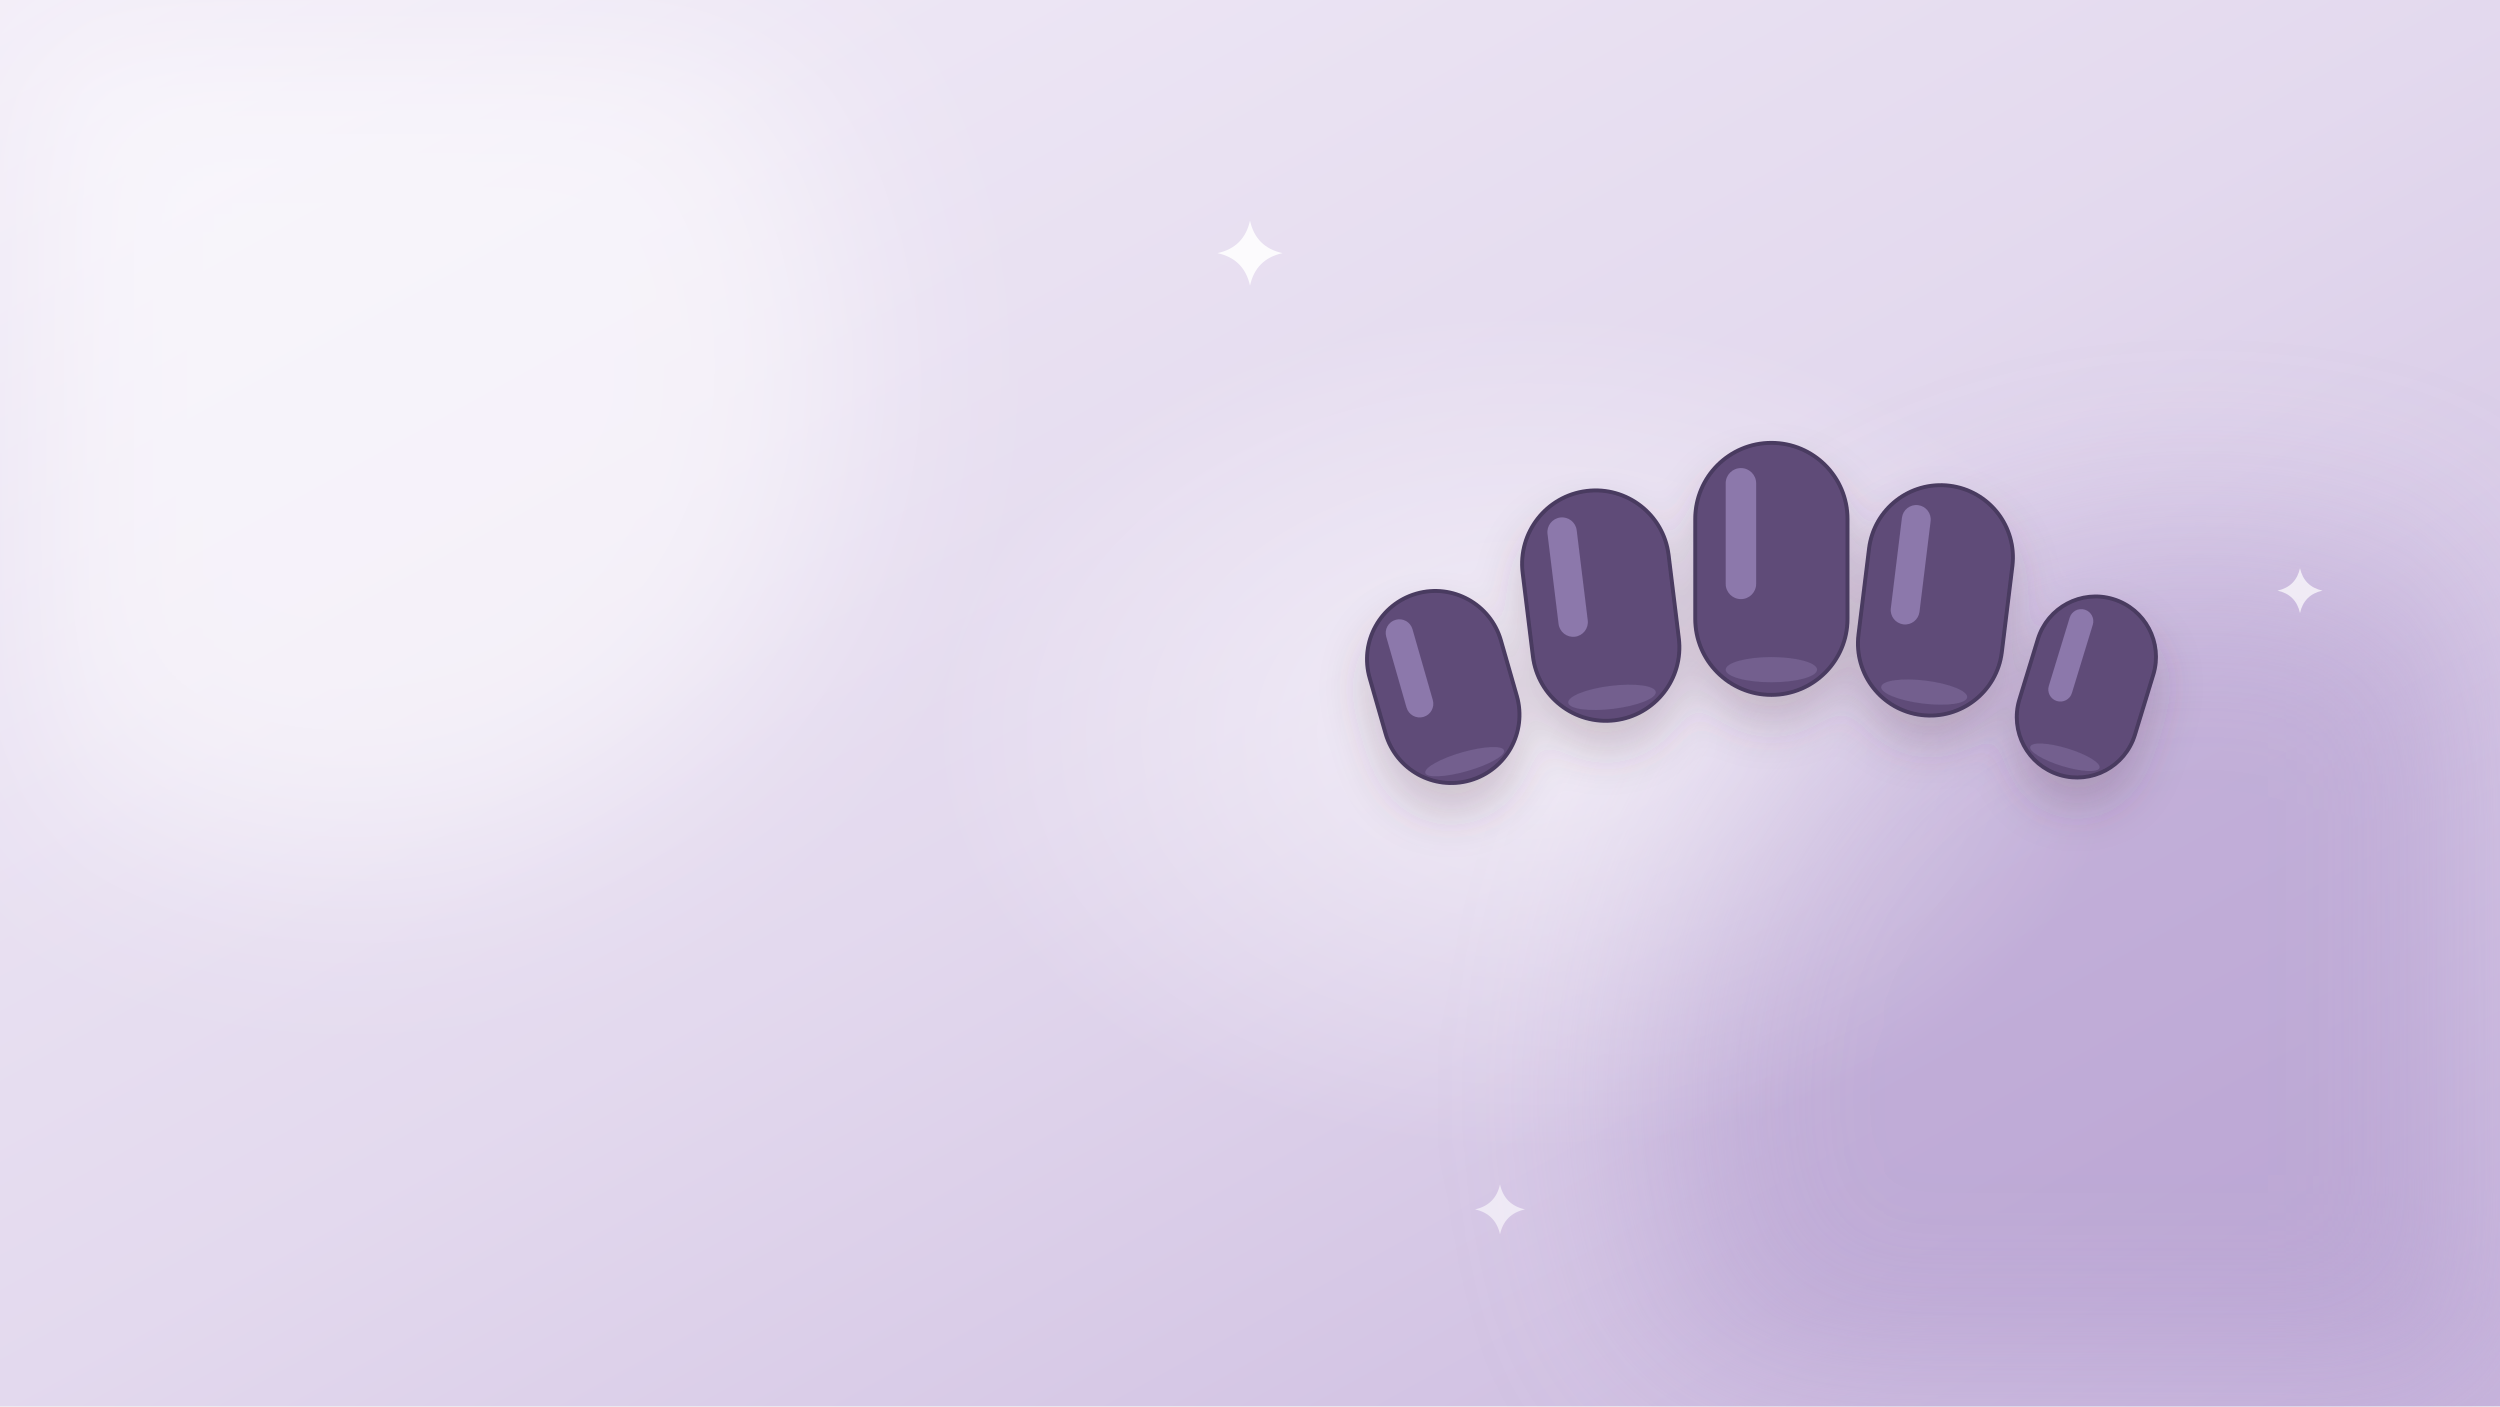
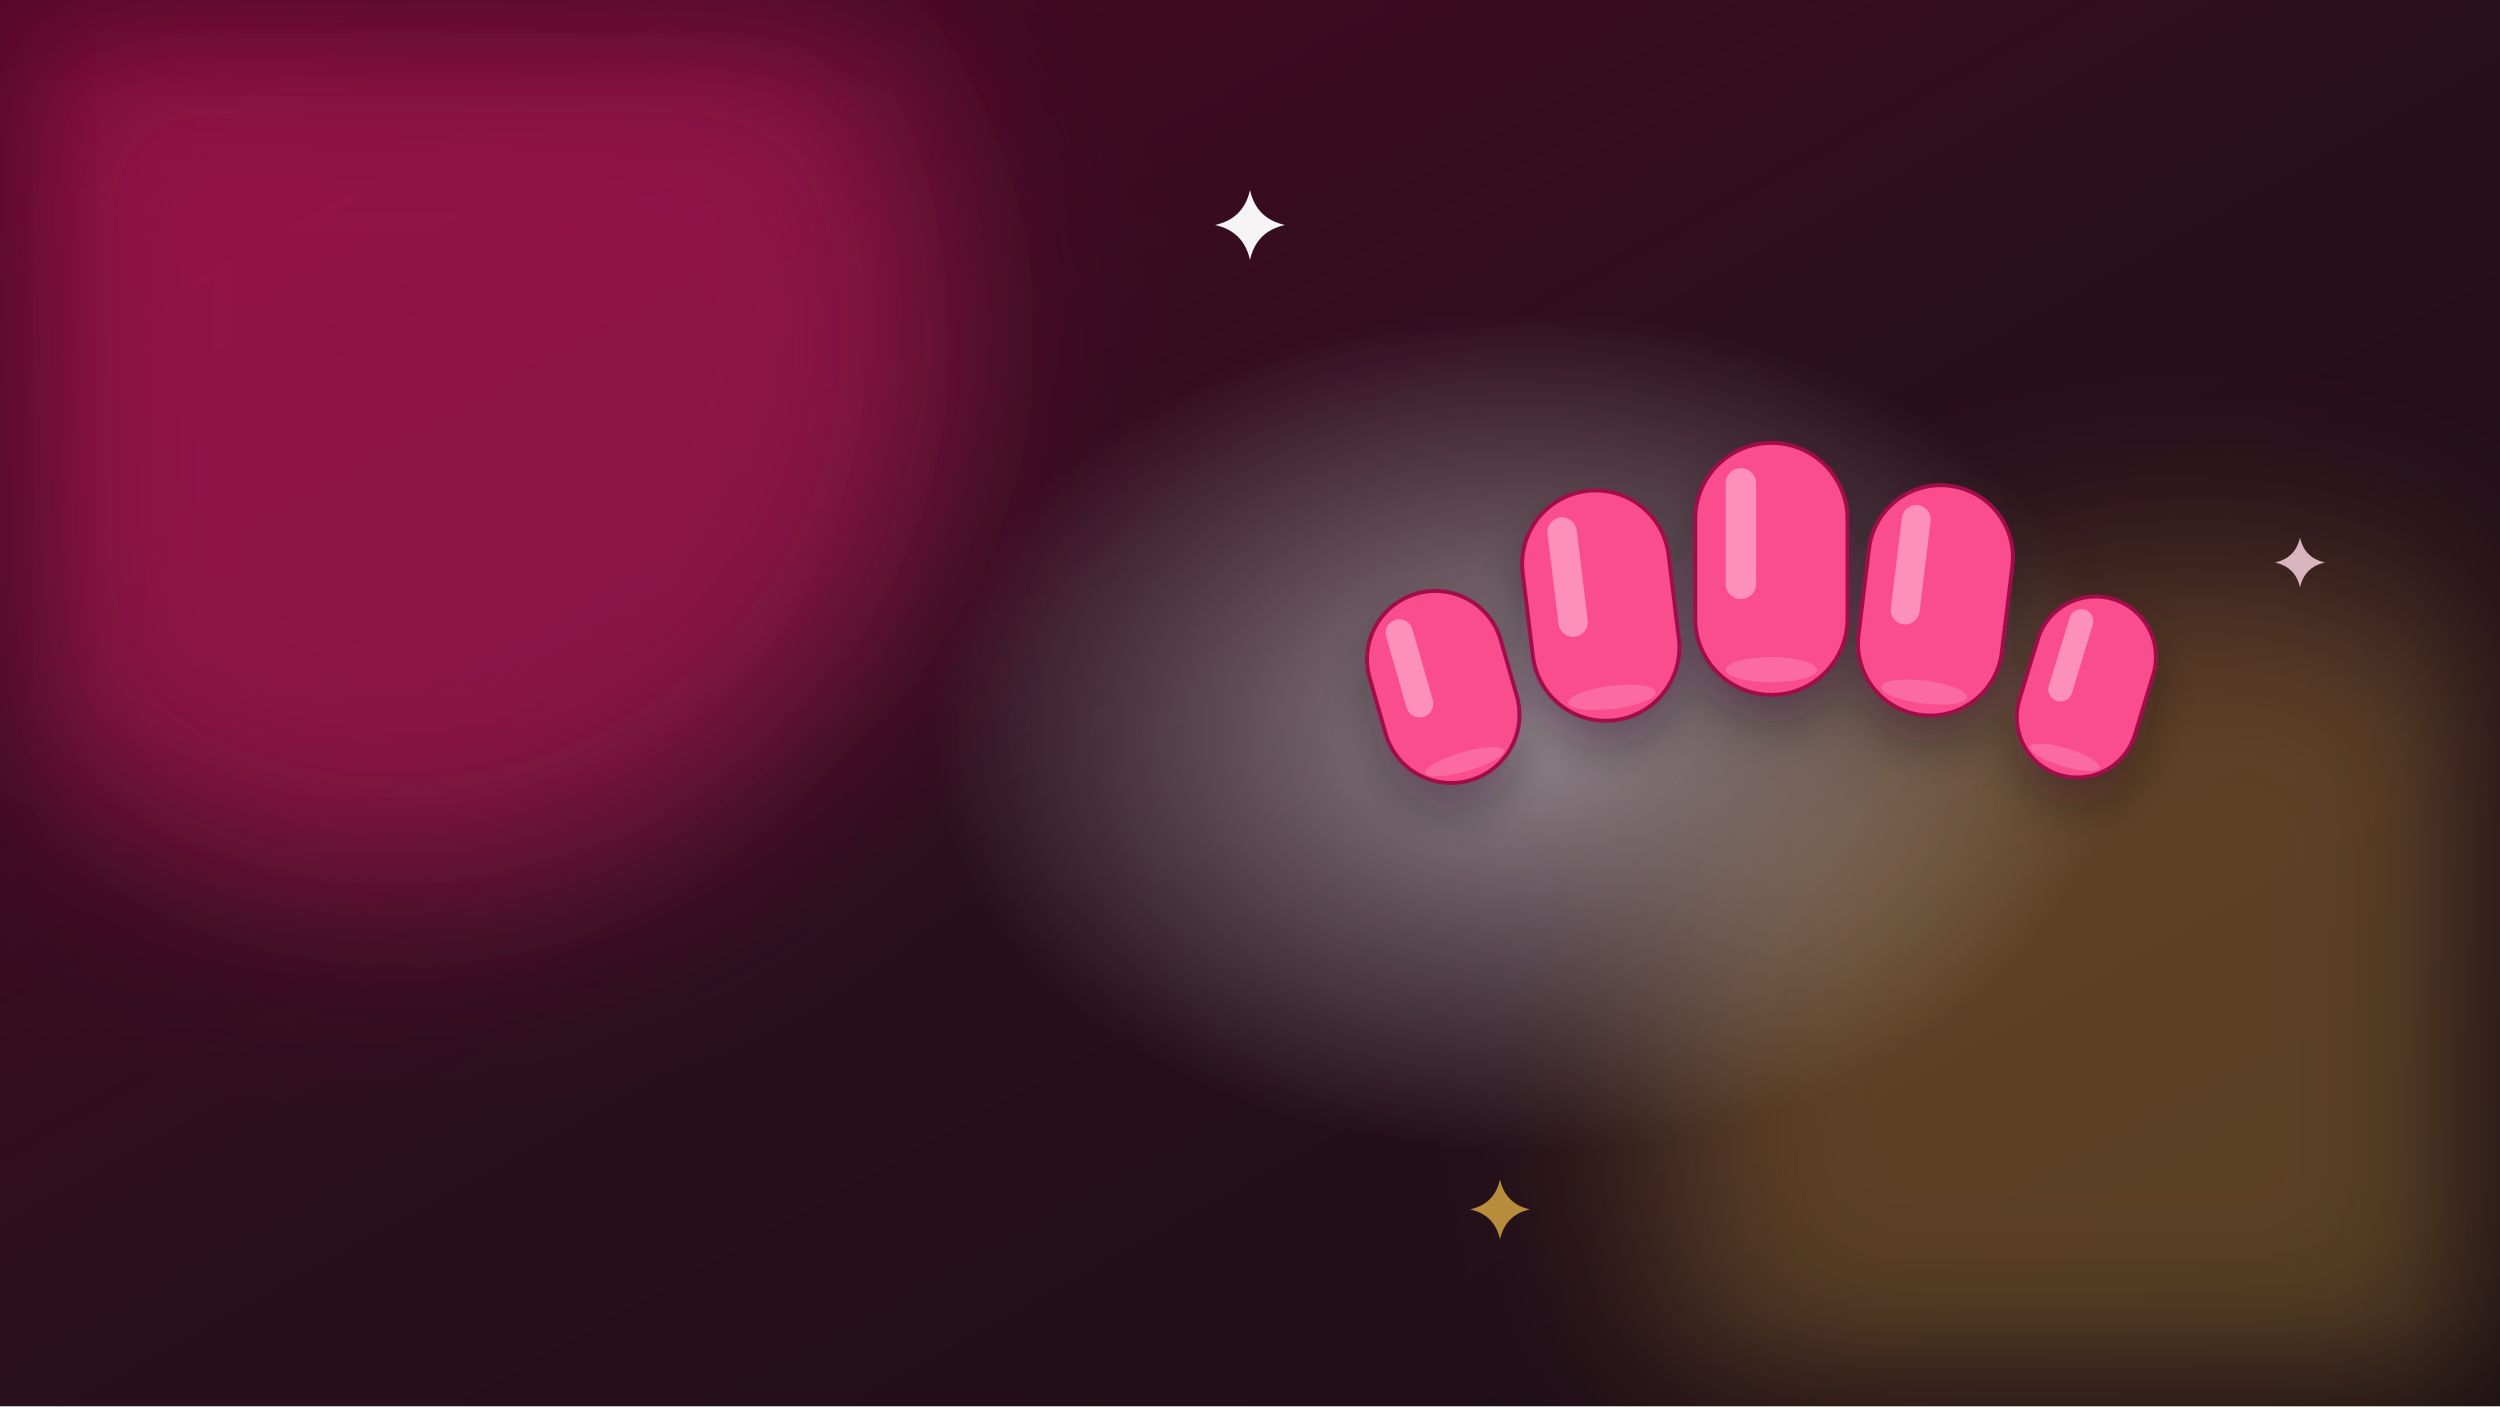
<svg xmlns="http://www.w3.org/2000/svg" viewBox="0 0 1600 900" width="1600" height="900" role="img">
  <defs>
    <linearGradient id="bgg2" x1="0" y1="0" x2="1" y2="1">
-       <stop offset="0%" stop-color="#F2EDF8" />
-       <stop offset="50%" stop-color="#E3D9EE" />
-       <stop offset="100%" stop-color="#C7B4DC" />
+       <stop offset="0%" stop-color="#4F0624" />
+       <stop offset="50%" stop-color="#2A0F1C" />
+       <stop offset="100%" stop-color="#1A0E14" />
    </linearGradient>
    <radialGradient id="halog2" cx="50%" cy="50%">
      <stop offset="0%" stop-color="#ffffff" stop-opacity="0.9" />
      <stop offset="100%" stop-color="#ffffff" stop-opacity="0" />
    </radialGradient>
    <filter id="blurg2" x="-40%" y="-40%" width="180%" height="180%">
      <feGaussianBlur stdDeviation="62" />
    </filter>
    <filter id="dropg2" x="-20%" y="-20%" width="140%" height="150%">
-       <feDropShadow dx="0" dy="17.778" stdDeviation="14.545" flood-color="#5A3A40" flood-opacity="0.22" />
+       <feDropShadow dx="0" dy="17.778" stdDeviation="14.545" flood-color="#1A0E14" flood-opacity="0.3" />
    </filter>
  </defs>
  <rect width="1600" height="900" fill="url(#bgg2)" />
-   <circle cx="224" cy="234" r="320" fill="#FFFFFF" opacity="0.55" filter="url(#blurg2)" />
-   <circle cx="1408" cy="702" r="352" fill="#A88FC7" opacity="0.45" filter="url(#blurg2)" />
-   <ellipse cx="976" cy="468" rx="384" ry="270" fill="url(#halog2)" opacity="0.62" />
+   <circle cx="256" cy="216" r="352" fill="#E01B6A" opacity="0.5" filter="url(#blurg2)" />
+   <circle cx="1408" cy="720" r="352" fill="#F5C24B" opacity="0.28" filter="url(#blurg2)" />
+   <ellipse cx="976" cy="468" rx="384" ry="270" fill="url(#halog2)" opacity="0.55" />
  <g filter="url(#dropg2)">
    <g transform="translate(880 270) scale(1.68)">
      <g transform="rotate(-16 26 101)">
-         <rect x="0" y="64" width="52" height="74" rx="26" fill="#5F4C78" stroke="#4A3A60" stroke-width="1.5" />
-         <rect x="10.4" y="71.4" width="10.4" height="38.48" rx="5.2" fill="#A48FC6" opacity="0.65" />
-         <ellipse cx="26" cy="130.6" rx="15.6" ry="3.7" fill="#A48FC6" opacity="0.28" />
+         <rect x="0" y="64" width="52" height="74" rx="26" fill="#F94D8E" stroke="#A00E49" stroke-width="1.5" />
+         <rect x="10.4" y="71.4" width="10.4" height="38.48" rx="5.2" fill="#FFB3CF" opacity="0.65" />
+         <ellipse cx="26" cy="130.6" rx="15.6" ry="3.7" fill="#FFB3CF" opacity="0.28" />
      </g>
      <g transform="rotate(-7 86 70)">
-         <rect x="58" y="26" width="56" height="88" rx="28" fill="#5F4C78" stroke="#4A3A60" stroke-width="1.5" />
-         <rect x="69.2" y="34.8" width="11.2" height="45.76" rx="5.6" fill="#A48FC6" opacity="0.65" />
-         <ellipse cx="86" cy="105.2" rx="16.8" ry="4.4" fill="#A48FC6" opacity="0.28" />
+         <rect x="58" y="26" width="56" height="88" rx="28" fill="#F94D8E" stroke="#A00E49" stroke-width="1.5" />
+         <rect x="69.2" y="34.8" width="11.2" height="45.76" rx="5.6" fill="#FFB3CF" opacity="0.65" />
+         <ellipse cx="86" cy="105.2" rx="16.8" ry="4.4" fill="#FFB3CF" opacity="0.28" />
      </g>
      <g transform="rotate(0 151 56)">
-         <rect x="122" y="8" width="58" height="96" rx="29" fill="#5F4C78" stroke="#4A3A60" stroke-width="1.5" />
-         <rect x="133.6" y="17.6" width="11.6" height="49.92" rx="5.8" fill="#A48FC6" opacity="0.65" />
-         <ellipse cx="151" cy="94.4" rx="17.4" ry="4.8" fill="#A48FC6" opacity="0.28" />
+         <rect x="122" y="8" width="58" height="96" rx="29" fill="#F94D8E" stroke="#A00E49" stroke-width="1.5" />
+         <rect x="133.6" y="17.6" width="11.6" height="49.92" rx="5.8" fill="#FFB3CF" opacity="0.65" />
+         <ellipse cx="151" cy="94.4" rx="17.4" ry="4.8" fill="#FFB3CF" opacity="0.28" />
      </g>
      <g transform="rotate(7 213.5 68)">
-         <rect x="186" y="24" width="55" height="88" rx="27.5" fill="#5F4C78" stroke="#4A3A60" stroke-width="1.5" />
-         <rect x="197" y="32.8" width="11" height="45.76" rx="5.5" fill="#A48FC6" opacity="0.65" />
-         <ellipse cx="213.5" cy="103.2" rx="16.5" ry="4.4" fill="#A48FC6" opacity="0.28" />
+         <rect x="186" y="24" width="55" height="88" rx="27.5" fill="#F94D8E" stroke="#A00E49" stroke-width="1.5" />
+         <rect x="197" y="32.8" width="11" height="45.76" rx="5.5" fill="#FFB3CF" opacity="0.65" />
+         <ellipse cx="213.5" cy="103.2" rx="16.5" ry="4.4" fill="#FFB3CF" opacity="0.28" />
      </g>
      <g transform="rotate(17 271 101)">
-         <rect x="248" y="66" width="46" height="70" rx="23" fill="#5F4C78" stroke="#4A3A60" stroke-width="1.5" />
-         <rect x="257.2" y="73" width="9.2" height="36.4" rx="4.6" fill="#A48FC6" opacity="0.65" />
-         <ellipse cx="271" cy="129" rx="13.8" ry="3.5" fill="#A48FC6" opacity="0.28" />
+         <rect x="248" y="66" width="46" height="70" rx="23" fill="#F94D8E" stroke="#A00E49" stroke-width="1.5" />
+         <rect x="257.2" y="73" width="9.2" height="36.4" rx="4.6" fill="#FFB3CF" opacity="0.65" />
+         <ellipse cx="271" cy="129" rx="13.8" ry="3.5" fill="#FFB3CF" opacity="0.28" />
      </g>
    </g>
  </g>
-   <path d="M800 141.2 Q803.744 158.256 820.8 162 Q803.744 165.744 800 182.8 Q796.256 165.744 779.2 162 Q796.256 158.256 800 141.2 Z" fill="#FFFFFF" opacity="0.88" />
-   <path d="M1472 363.6 Q1474.592 375.408 1486.4 378 Q1474.592 380.592 1472 392.4 Q1469.408 380.592 1457.6 378 Q1469.408 375.408 1472 363.6 Z" fill="#FFFFFF" opacity="0.7" />
-   <path d="M960 758 Q962.88 771.12 976 774 Q962.88 776.88 960 790 Q957.12 776.88 944 774 Q957.12 771.12 960 758 Z" fill="#FFFFFF" opacity="0.6" />
+   <path d="M800 121.6 Q804.032 139.968 822.4 144 Q804.032 148.032 800 166.4 Q795.968 148.032 777.6 144 Q795.968 139.968 800 121.6 Z" fill="#FFFFFF" opacity="0.95" />
+   <path d="M1472 344 Q1474.88 357.12 1488 360 Q1474.88 362.88 1472 376 Q1469.12 362.88 1456 360 Q1469.12 357.12 1472 344 Z" fill="#FFD9E7" opacity="0.8" />
+   <path d="M960 754.8 Q963.456 770.544 979.2 774 Q963.456 777.456 960 793.2 Q956.544 777.456 940.8 774 Q956.544 770.544 960 754.8 Z" fill="#F5C24B" opacity="0.7" />
</svg>
